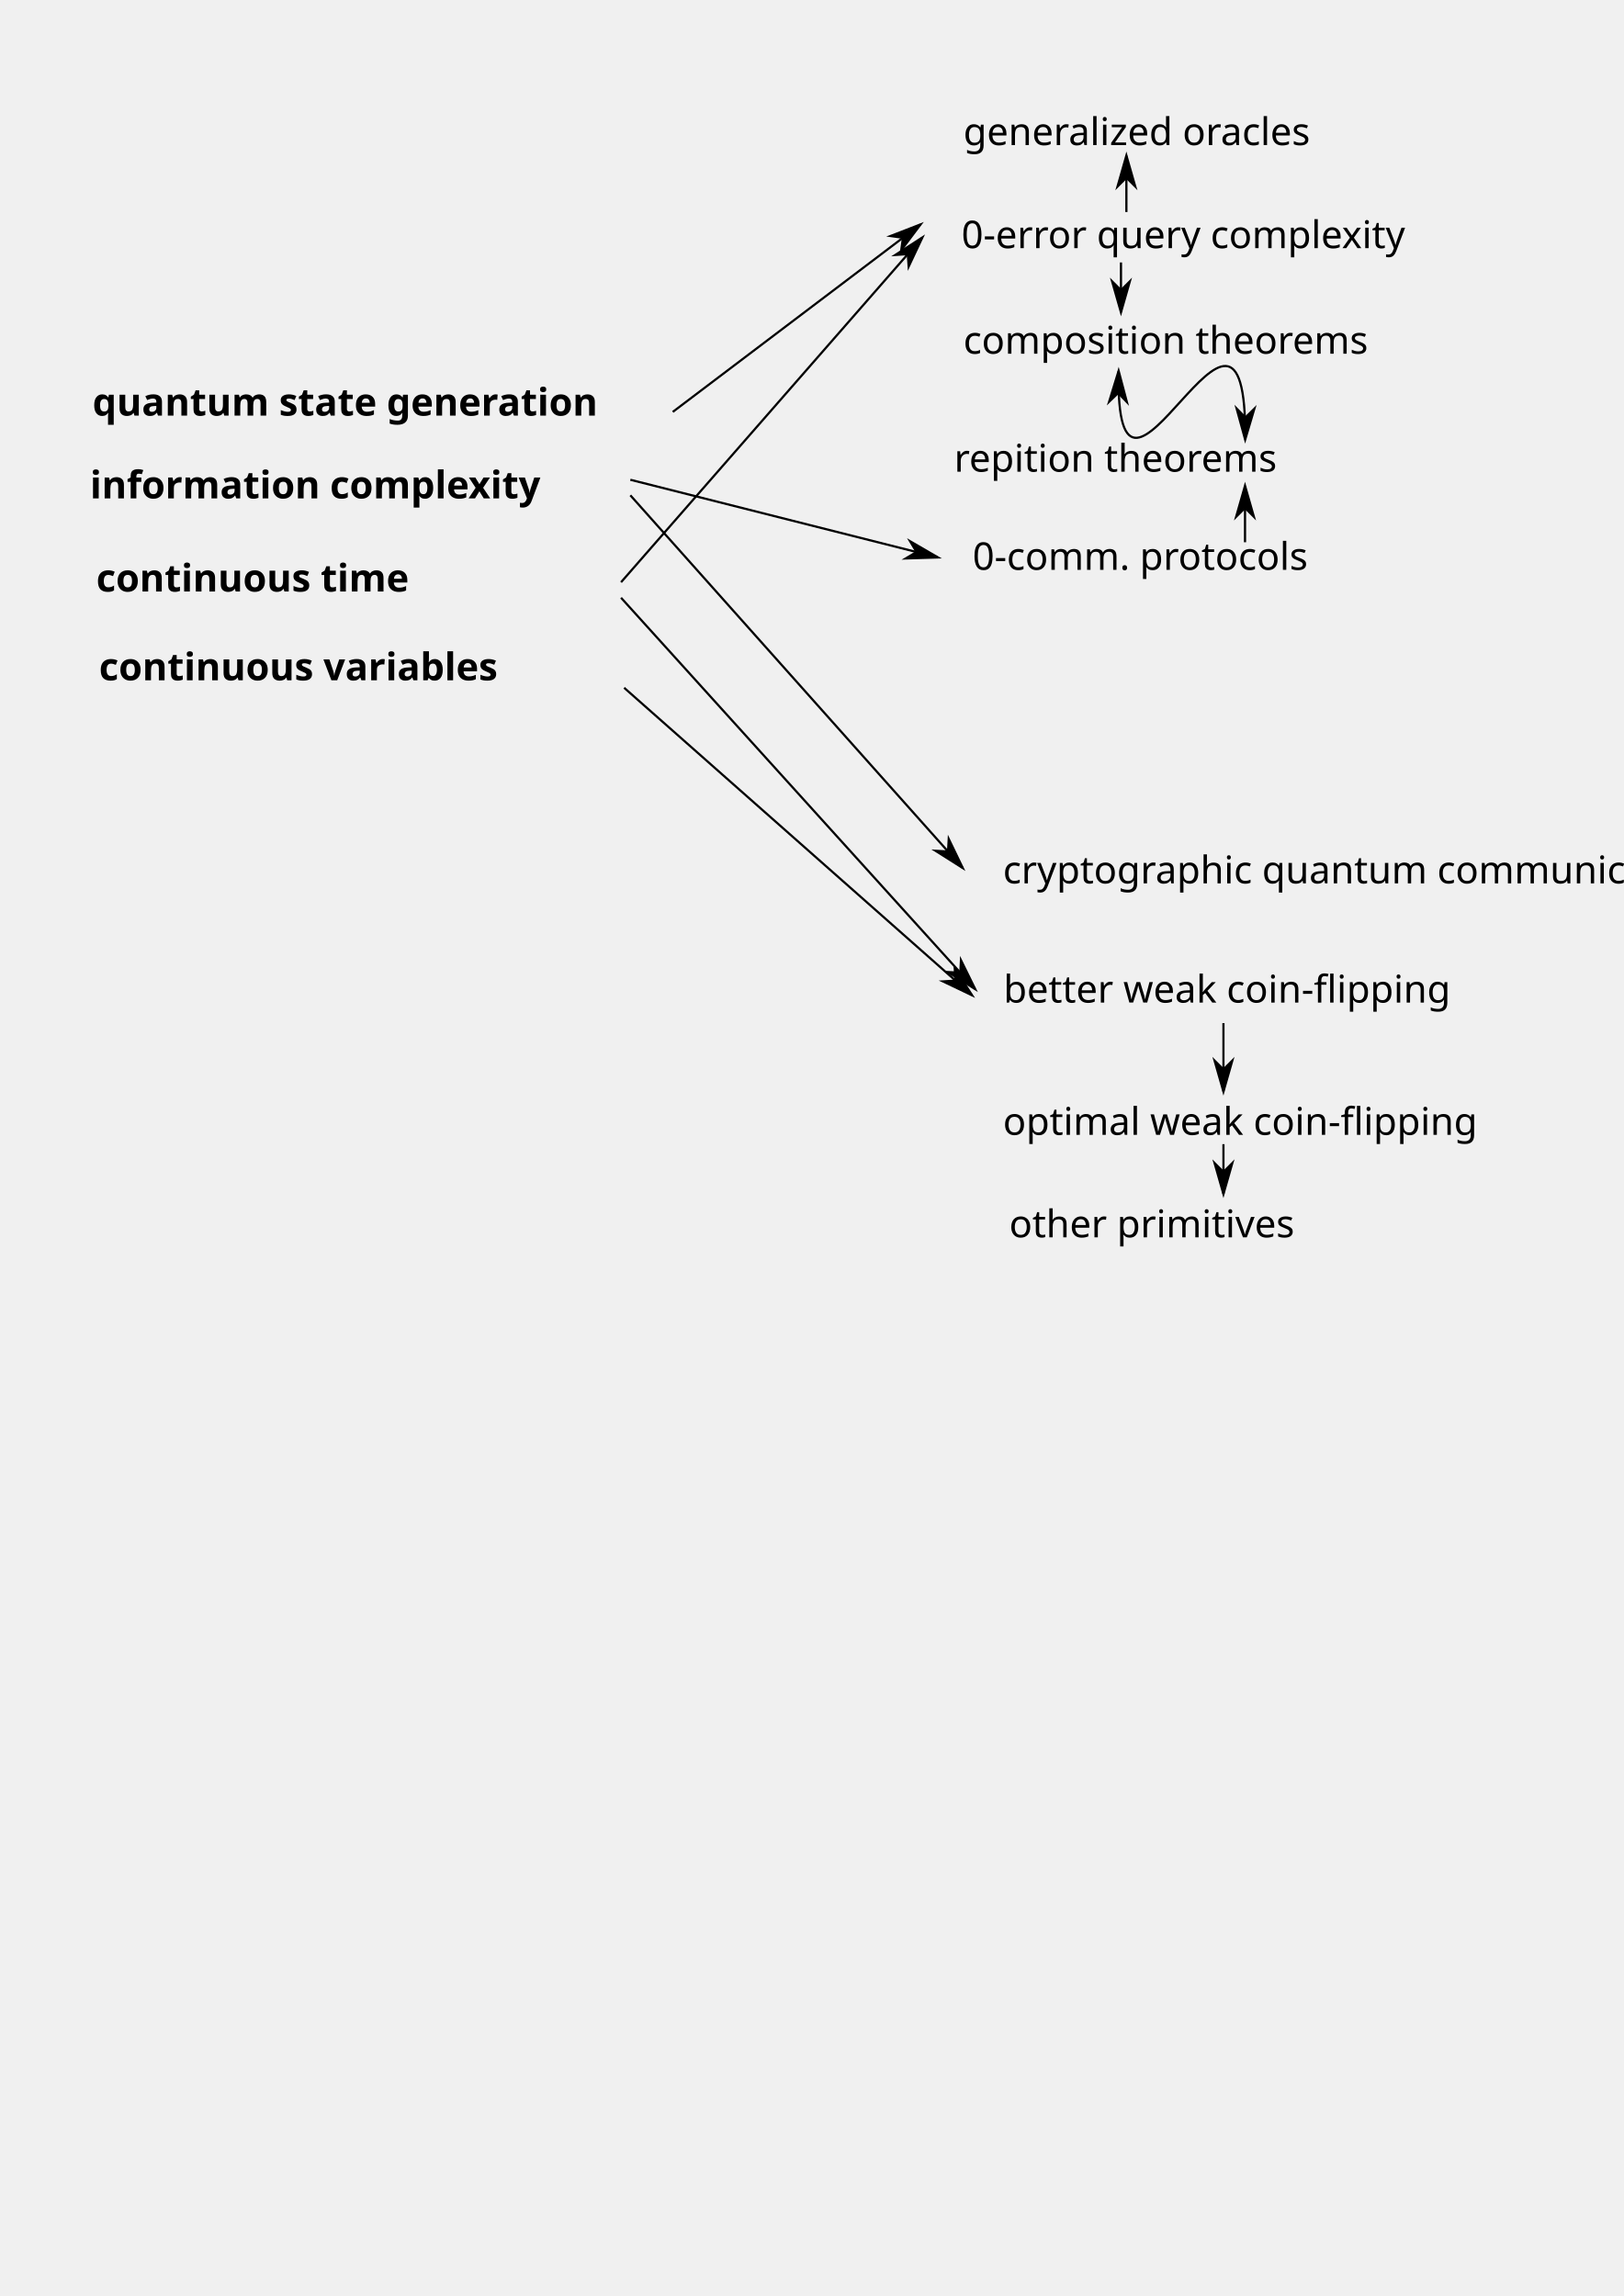
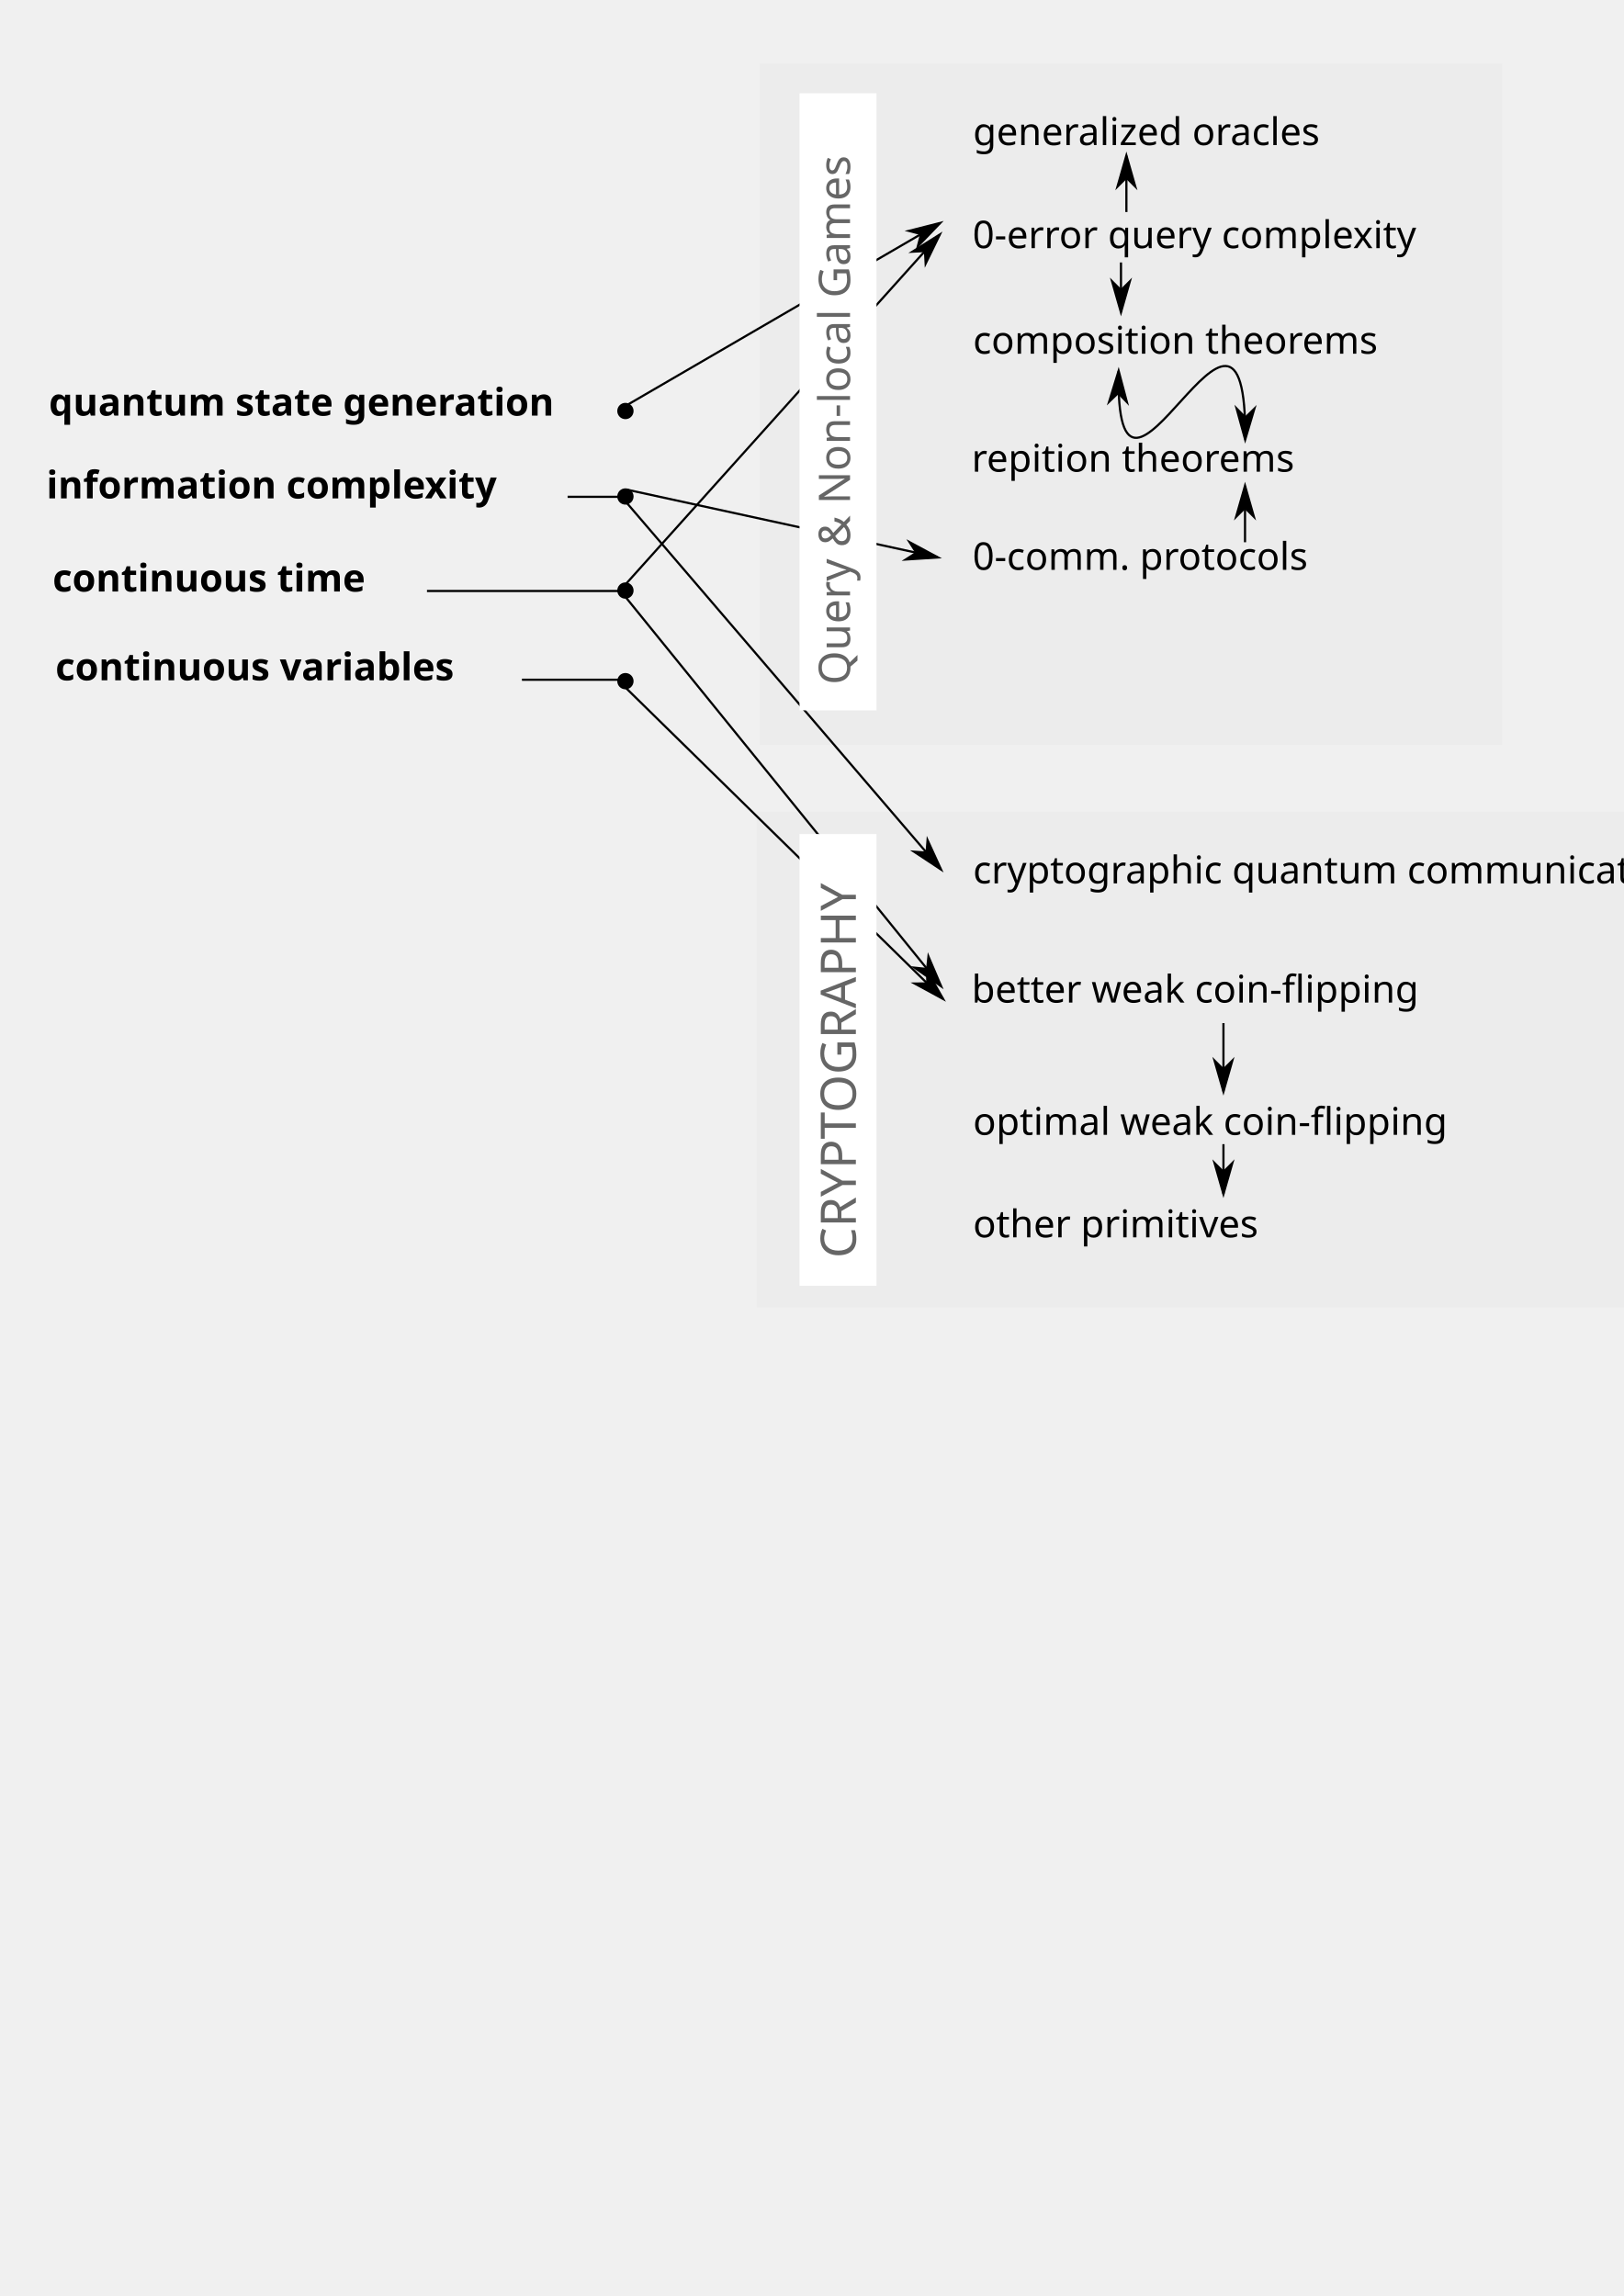
<svg xmlns="http://www.w3.org/2000/svg" width="210mm" height="297mm" viewBox="0 0 744.094 1052.362" id="svg2" version="1.1">
  <defs id="defs4">
    <marker orient="auto" refY="0.0" refX="0.0" id="marker11806" style="overflow:visible;">
      <path id="path11808" d="M 0.0,0.0 L 5.0,-5.0 L -12.5,0.0 L 5.0,5.0 L 0.0,0.0 z " style="fill-rule:evenodd;stroke:#000000;stroke-width:1pt;stroke-opacity:1;fill:#000000;fill-opacity:1" transform="scale(0.8) rotate(180) translate(12.5,0)" />
    </marker>
    <marker orient="auto" refY="0.0" refX="0.0" id="Arrow1Lstart" style="overflow:visible">
      <path id="path4304" d="M 0.0,0.0 L 5.0,-5.0 L -12.5,0.0 L 5.0,5.0 L 0.0,0.0 z " style="fill-rule:evenodd;stroke:#000000;stroke-width:1pt;stroke-opacity:1;fill:#000000;fill-opacity:1" transform="scale(0.8) translate(12.5,0)" />
    </marker>
    <marker style="overflow:visible;" id="marker5990" refX="0.0" refY="0.0" orient="auto">
      <path transform="scale(0.8) rotate(180) translate(12.5,0)" style="fill-rule:evenodd;stroke:#000000;stroke-width:1pt;stroke-opacity:1;fill:#000000;fill-opacity:1" d="M 0.0,0.0 L 5.0,-5.0 L -12.5,0.0 L 5.0,5.0 L 0.0,0.0 z " id="path5992" />
    </marker>
    <marker orient="auto" refY="0.0" refX="0.0" id="marker5906" style="overflow:visible;">
      <path id="path5908" d="M 0.0,0.0 L 5.0,-5.0 L -12.5,0.0 L 5.0,5.0 L 0.0,0.0 z " style="fill-rule:evenodd;stroke:#000000;stroke-width:1pt;stroke-opacity:1;fill:#000000;fill-opacity:1" transform="scale(0.8) rotate(180) translate(12.5,0)" />
    </marker>
    <marker style="overflow:visible;" id="marker4834" refX="0.0" refY="0.0" orient="auto">
      <path transform="scale(0.8) rotate(180) translate(12.5,0)" style="fill-rule:evenodd;stroke:#000000;stroke-width:1pt;stroke-opacity:1;fill:#000000;fill-opacity:1" d="M 0.0,0.0 L 5.0,-5.0 L -12.5,0.0 L 5.0,5.0 L 0.0,0.0 z " id="path4836" />
    </marker>
    <marker orient="auto" refY="0.0" refX="0.0" id="marker4768" style="overflow:visible;">
      <path id="path4770" d="M 0.0,0.0 L 5.0,-5.0 L -12.5,0.0 L 5.0,5.0 L 0.0,0.0 z " style="fill-rule:evenodd;stroke:#000000;stroke-width:1pt;stroke-opacity:1;fill:#000000;fill-opacity:1" transform="scale(0.8) rotate(180) translate(12.5,0)" />
    </marker>
    <marker orient="auto" refY="0.0" refX="0.0" id="marker4722" style="overflow:visible;">
      <path id="path4724" d="M 0.0,0.0 L 5.0,-5.0 L -12.5,0.0 L 5.0,5.0 L 0.0,0.0 z " style="fill-rule:evenodd;stroke:#000000;stroke-width:1pt;stroke-opacity:1;fill:#000000;fill-opacity:1" transform="scale(0.8) rotate(180) translate(12.5,0)" />
    </marker>
    <marker style="overflow:visible;" id="marker4670" refX="0.0" refY="0.0" orient="auto">
      <path transform="scale(0.8) rotate(180) translate(12.5,0)" style="fill-rule:evenodd;stroke:#000000;stroke-width:1pt;stroke-opacity:1;fill:#000000;fill-opacity:1" d="M 0.0,0.0 L 5.0,-5.0 L -12.5,0.0 L 5.0,5.0 L 0.0,0.0 z " id="path4672" />
    </marker>
    <marker style="overflow:visible;" id="marker4636" refX="0.0" refY="0.0" orient="auto">
      <path transform="scale(0.8) rotate(180) translate(12.5,0)" style="fill-rule:evenodd;stroke:#000000;stroke-width:1pt;stroke-opacity:1;fill:#000000;fill-opacity:1" d="M 0.0,0.0 L 5.0,-5.0 L -12.5,0.0 L 5.0,5.0 L 0.0,0.0 z " id="path4638" />
    </marker>
    <marker style="overflow:visible;" id="marker4608" refX="0.0" refY="0.0" orient="auto">
      <path transform="scale(0.8) rotate(180) translate(12.5,0)" style="fill-rule:evenodd;stroke:#000000;stroke-width:1pt;stroke-opacity:1;fill:#000000;fill-opacity:1" d="M 0.0,0.0 L 5.0,-5.0 L -12.5,0.0 L 5.0,5.0 L 0.0,0.0 z " id="path4610" />
    </marker>
    <marker style="overflow:visible;" id="marker4586" refX="0.0" refY="0.0" orient="auto">
      <path transform="scale(0.8) rotate(180) translate(12.5,0)" style="fill-rule:evenodd;stroke:#000000;stroke-width:1pt;stroke-opacity:1;fill:#000000;fill-opacity:1" d="M 0.0,0.0 L 5.0,-5.0 L -12.5,0.0 L 5.0,5.0 L 0.0,0.0 z " id="path4588" />
    </marker>
    <marker orient="auto" refY="0.0" refX="0.0" id="Arrow1Lend" style="overflow:visible;">
      <path id="path4307" d="M 0.0,0.0 L 5.0,-5.0 L -12.5,0.0 L 5.0,5.0 L 0.0,0.0 z " style="fill-rule:evenodd;stroke:#000000;stroke-width:1pt;stroke-opacity:1;fill:#000000;fill-opacity:1" transform="scale(0.8) rotate(180) translate(12.5,0)" />
    </marker>
    <marker style="overflow:visible" id="marker4834-6" refX="0" refY="0" orient="auto">
      <path transform="matrix(-0.8,0,0,-0.8,-10,0)" style="fill:#000000;fill-opacity:1;fill-rule:evenodd;stroke:#000000;stroke-width:1pt;stroke-opacity:1" d="M 0,0 5,-5 -12.5,0 5,5 0,0 Z" id="path4836-1" />
    </marker>
  </defs>
  <g id="layer1">
-     <text xml:space="preserve" style="font-style:normal;font-weight:normal;font-size:17.5px;line-height:125%;font-family:sans-serif;letter-spacing:0px;word-spacing:0px;fill:#000000;fill-opacity:1;stroke:none;stroke-width:1px;stroke-linecap:butt;stroke-linejoin:miter;stroke-opacity:1" x="41.267" y="228.438" id="text4136">
-       <tspan id="tspan4138" x="41.267" y="228.438" style="font-weight:bold">information complexity</tspan>
+     <rect style="color:#000000;clip-rule:nonzero;display:inline;overflow:visible;visibility:visible;opacity:1;isolation:auto;mix-blend-mode:normal;color-interpolation:sRGB;color-interpolation-filters:linearRGB;solid-color:#000000;solid-opacity:1;fill:#ececec;fill-opacity:1;fill-rule:nonzero;stroke:none;stroke-width:1px;stroke-linecap:butt;stroke-linejoin:miter;stroke-miterlimit:4;stroke-dasharray:none;stroke-dashoffset:0;stroke-opacity:1;color-rendering:auto;image-rendering:auto;shape-rendering:auto;text-rendering:auto;enable-background:accumulate" id="rect11948" width="469.075" height="227.229" x="346.823" y="372.004" />
+     <rect style="color:#000000;clip-rule:nonzero;display:inline;overflow:visible;visibility:visible;opacity:1;isolation:auto;mix-blend-mode:normal;color-interpolation:sRGB;color-interpolation-filters:linearRGB;solid-color:#000000;solid-opacity:1;fill:#ececec;fill-opacity:1;fill-rule:nonzero;stroke:none;stroke-width:1px;stroke-linecap:butt;stroke-linejoin:miter;stroke-miterlimit:4;stroke-dasharray:none;stroke-dashoffset:0;stroke-opacity:1;color-rendering:auto;image-rendering:auto;shape-rendering:auto;text-rendering:auto;enable-background:accumulate" id="rect11946" width="340.179" height="312.274" x="348.152" y="29.167" />
+     <text xml:space="preserve" style="font-style:normal;font-weight:normal;font-size:17.5px;line-height:125%;font-family:sans-serif;letter-spacing:0px;word-spacing:0px;fill:#000000;fill-opacity:1;stroke:none;stroke-width:1px;stroke-linecap:butt;stroke-linejoin:miter;stroke-opacity:1" x="21.267" y="228.438" id="text4136">
+       <tspan id="tspan4138" x="21.267" y="228.438" style="font-weight:bold">information complexity</tspan>
    </text>
    <text xml:space="preserve" style="font-style:normal;font-weight:normal;font-size:17.5px;line-height:125%;font-family:sans-serif;letter-spacing:0px;word-spacing:0px;fill:#000000;fill-opacity:1;stroke:none;stroke-width:1px;stroke-linecap:butt;stroke-linejoin:miter;stroke-opacity:1" x="445.714" y="261.167" id="text4140">
      <tspan id="tspan4142" x="445.714" y="261.167">0-comm. protocols</tspan>
    </text>
-     <text xml:space="preserve" style="font-style:normal;font-weight:bold;font-size:17.5px;line-height:125%;font-family:sans-serif;letter-spacing:0px;word-spacing:0px;fill:#000000;fill-opacity:1;stroke:none;stroke-width:1px;stroke-linecap:butt;stroke-linejoin:miter;stroke-opacity:1;color:#000000;font-variant:normal;font-stretch:normal;text-indent:0;text-align:start;text-decoration:none;text-decoration-line:none;text-decoration-style:solid;text-decoration-color:#000000;text-transform:none;direction:ltr;block-progression:tb;writing-mode:lr-tb;baseline-shift:baseline;text-anchor:start;white-space:normal;clip-rule:nonzero;display:inline;overflow:visible;visibility:visible;opacity:1;isolation:auto;mix-blend-mode:normal;color-interpolation:sRGB;color-interpolation-filters:linearRGB;solid-color:#000000;solid-opacity:1;fill-rule:nonzero;stroke-miterlimit:4;stroke-dasharray:none;stroke-dashoffset:0;filter-blend-mode:normal;filter-gaussianBlur-deviation:0;color-rendering:auto;image-rendering:auto;shape-rendering:auto;text-rendering:auto;enable-background:accumulate;" x="44.113" y="271.128" id="text4144">
-       <tspan id="tspan4146" x="44.113" y="271.128" style="font-weight:bold;color:#000000;font-style:normal;font-variant:normal;font-stretch:normal;font-size:17.5px;line-height:125%;font-family:sans-serif;text-indent:0;text-align:start;text-decoration:none;text-decoration-line:none;text-decoration-style:solid;text-decoration-color:#000000;letter-spacing:0px;word-spacing:0px;text-transform:none;direction:ltr;block-progression:tb;writing-mode:lr-tb;baseline-shift:baseline;text-anchor:start;white-space:normal;clip-rule:nonzero;display:inline;overflow:visible;visibility:visible;isolation:auto;mix-blend-mode:normal;color-interpolation:sRGB;color-interpolation-filters:linearRGB;solid-color:#000000;solid-opacity:1;fill:#000000;fill-opacity:1;fill-rule:nonzero;stroke:none;stroke-width:1px;stroke-linecap:butt;stroke-linejoin:miter;stroke-miterlimit:4;stroke-dasharray:none;stroke-dashoffset:0;stroke-opacity:1;filter-blend-mode:normal;filter-gaussianBlur-deviation:0;color-rendering:auto;image-rendering:auto;shape-rendering:auto;text-rendering:auto;enable-background:accumulate;">continuous time</tspan>
+     <text xml:space="preserve" style="color:#000000;font-style:normal;font-variant:normal;font-weight:bold;font-stretch:normal;font-size:17.5px;line-height:125%;font-family:sans-serif;text-indent:0;text-align:start;text-decoration:none;text-decoration-line:none;text-decoration-style:solid;text-decoration-color:#000000;letter-spacing:0px;word-spacing:0px;text-transform:none;direction:ltr;block-progression:tb;writing-mode:lr-tb;baseline-shift:baseline;text-anchor:start;white-space:normal;clip-rule:nonzero;display:inline;overflow:visible;visibility:visible;opacity:1;isolation:auto;mix-blend-mode:normal;color-interpolation:sRGB;color-interpolation-filters:linearRGB;solid-color:#000000;solid-opacity:1;fill:#000000;fill-opacity:1;fill-rule:nonzero;stroke:none;stroke-width:1px;stroke-linecap:butt;stroke-linejoin:miter;stroke-miterlimit:4;stroke-dasharray:none;stroke-dashoffset:0;stroke-opacity:1;color-rendering:auto;image-rendering:auto;shape-rendering:auto;text-rendering:auto;enable-background:accumulate" x="24.113" y="271.128" id="text4144">
+       <tspan id="tspan4146" x="24.113" y="271.128" style="color:#000000;font-style:normal;font-variant:normal;font-weight:bold;font-stretch:normal;font-size:17.5px;line-height:125%;font-family:sans-serif;text-indent:0;text-align:start;text-decoration:none;text-decoration-line:none;text-decoration-style:solid;text-decoration-color:#000000;letter-spacing:0px;word-spacing:0px;text-transform:none;direction:ltr;block-progression:tb;writing-mode:lr-tb;baseline-shift:baseline;text-anchor:start;white-space:normal;clip-rule:nonzero;display:inline;overflow:visible;visibility:visible;isolation:auto;mix-blend-mode:normal;color-interpolation:sRGB;color-interpolation-filters:linearRGB;solid-color:#000000;solid-opacity:1;fill:#000000;fill-opacity:1;fill-rule:nonzero;stroke:none;stroke-width:1px;stroke-linecap:butt;stroke-linejoin:miter;stroke-miterlimit:4;stroke-dasharray:none;stroke-dashoffset:0;stroke-opacity:1;color-rendering:auto;image-rendering:auto;shape-rendering:auto;text-rendering:auto;enable-background:accumulate">continuous time</tspan>
    </text>
-     <text xml:space="preserve" style="font-style:normal;font-weight:normal;font-size:17.5px;line-height:125%;font-family:sans-serif;letter-spacing:0px;word-spacing:0px;fill:#000000;fill-opacity:1;stroke:none;stroke-width:1px;stroke-linecap:butt;stroke-linejoin:miter;stroke-opacity:1" x="440.62" y="113.733" id="text4140-7">
-       <tspan id="tspan4142-0" x="440.62" y="113.733">0-error query complexity</tspan>
+     <text xml:space="preserve" style="font-style:normal;font-weight:normal;font-size:17.5px;line-height:125%;font-family:sans-serif;letter-spacing:0px;word-spacing:0px;fill:#000000;fill-opacity:1;stroke:none;stroke-width:1px;stroke-linecap:butt;stroke-linejoin:miter;stroke-opacity:1" x="445.714" y="113.733" id="text4140-7">
+       <tspan id="tspan4142-0" x="445.714" y="113.733">0-error query complexity</tspan>
    </text>
-     <text xml:space="preserve" style="font-style:normal;font-weight:normal;font-size:17.5px;line-height:125%;font-family:sans-serif;letter-spacing:0px;word-spacing:0px;fill:#000000;fill-opacity:1;stroke:none;stroke-width:1px;stroke-linecap:butt;stroke-linejoin:miter;stroke-opacity:1" x="45.39" y="311.805" id="text4144-5">
-       <tspan id="tspan4146-1" x="45.39" y="311.805" style="font-weight:bold">continuous variables</tspan>
+     <text xml:space="preserve" style="font-style:normal;font-weight:normal;font-size:17.5px;line-height:125%;font-family:sans-serif;letter-spacing:0px;word-spacing:0px;fill:#000000;fill-opacity:1;stroke:none;stroke-width:1px;stroke-linecap:butt;stroke-linejoin:miter;stroke-opacity:1" x="25.39" y="311.805" id="text4144-5">
+       <tspan id="tspan4146-1" x="25.39" y="311.805" style="font-weight:bold">continuous variables</tspan>
    </text>
-     <path style="fill:none;fill-rule:evenodd;stroke:#000000;stroke-width:1px;stroke-linecap:butt;stroke-linejoin:miter;stroke-opacity:1;marker-end:url(#marker4636)" d="m 288.872,219.9 140.878,35.575" id="path4190" />
-     <path style="fill:none;fill-rule:evenodd;stroke:#000000;stroke-width:1px;stroke-linecap:butt;stroke-linejoin:miter;stroke-opacity:1;marker-end:url(#Arrow1Lend)" d="M 284.603,266.859 422.635,108.905" id="path4194" />
-     <text xml:space="preserve" style="font-style:normal;font-weight:normal;font-size:17.5px;line-height:125%;font-family:sans-serif;letter-spacing:0px;word-spacing:0px;fill:#000000;fill-opacity:1;stroke:none;stroke-width:1px;stroke-linecap:butt;stroke-linejoin:miter;stroke-opacity:1" x="459.633" y="404.891" id="text4196">
-       <tspan id="tspan4198" x="459.633" y="404.891">cryptographic quantum communication</tspan>
+     <path style="fill:none;fill-rule:evenodd;stroke:#000000;stroke-width:1px;stroke-linecap:butt;stroke-linejoin:miter;stroke-opacity:1;marker-end:url(#marker4636)" d="m 287.13,224.399 142.62,31.076" id="path4190" />
+     <path style="fill:none;fill-rule:evenodd;stroke:#000000;stroke-width:1px;stroke-linecap:butt;stroke-linejoin:miter;stroke-opacity:1;marker-end:url(#Arrow1Lend)" d="M 286.952,267.524 430.608,107.576" id="path4194" />
+     <text xml:space="preserve" style="font-style:normal;font-weight:normal;font-size:17.5px;line-height:125%;font-family:sans-serif;letter-spacing:0px;word-spacing:0px;fill:#000000;fill-opacity:1;stroke:none;stroke-width:1px;stroke-linecap:butt;stroke-linejoin:miter;stroke-opacity:1" x="445.902" y="404.891" id="text4196">
+       <tspan id="tspan4198" x="445.902" y="404.891">cryptographic quantum communication</tspan>
    </text>
-     <text xml:space="preserve" style="font-style:normal;font-weight:normal;font-size:17.5px;line-height:125%;font-family:sans-serif;letter-spacing:0px;word-spacing:0px;fill:#000000;fill-opacity:1;stroke:none;stroke-width:1px;stroke-linecap:butt;stroke-linejoin:miter;stroke-opacity:1" x="459.86" y="459.525" id="text4196-9">
-       <tspan id="tspan4198-0" x="459.86" y="459.525">better weak coin-flipping</tspan>
+     <text xml:space="preserve" style="font-style:normal;font-weight:normal;font-size:17.5px;line-height:125%;font-family:sans-serif;letter-spacing:0px;word-spacing:0px;fill:#000000;fill-opacity:1;stroke:none;stroke-width:1px;stroke-linecap:butt;stroke-linejoin:miter;stroke-opacity:1" x="445.279" y="459.525" id="text4196-9">
+       <tspan id="tspan4198-0" x="445.279" y="459.525">better weak coin-flipping</tspan>
    </text>
-     <text xml:space="preserve" style="font-style:normal;font-weight:normal;font-size:17.5px;line-height:125%;font-family:sans-serif;letter-spacing:0px;word-spacing:0px;fill:#000000;fill-opacity:1;stroke:none;stroke-width:1px;stroke-linecap:butt;stroke-linejoin:miter;stroke-opacity:1" x="459.633" y="520.155" id="text4218">
-       <tspan id="tspan4220" x="459.633" y="520.155">optimal weak coin-flipping</tspan>
+     <text xml:space="preserve" style="font-style:normal;font-weight:normal;font-size:17.5px;line-height:125%;font-family:sans-serif;letter-spacing:0px;word-spacing:0px;fill:#000000;fill-opacity:1;stroke:none;stroke-width:1px;stroke-linecap:butt;stroke-linejoin:miter;stroke-opacity:1" x="445.902" y="520.155" id="text4218">
+       <tspan id="tspan4220" x="445.902" y="520.155">optimal weak coin-flipping</tspan>
    </text>
-     <text xml:space="preserve" style="font-style:normal;font-weight:normal;font-size:17.5px;line-height:125%;font-family:sans-serif;letter-spacing:0px;word-spacing:0px;fill:#000000;fill-opacity:1;stroke:none;stroke-width:1px;stroke-linecap:butt;stroke-linejoin:miter;stroke-opacity:1" x="462.479" y="567.115" id="text4222">
-       <tspan id="tspan4224" x="462.479" y="567.115">other primitives</tspan>
+     <text xml:space="preserve" style="font-style:normal;font-weight:normal;font-size:17.5px;line-height:125%;font-family:sans-serif;letter-spacing:0px;word-spacing:0px;fill:#000000;fill-opacity:1;stroke:none;stroke-width:1px;stroke-linecap:butt;stroke-linejoin:miter;stroke-opacity:1" x="445.902" y="567.115" id="text4222">
+       <tspan id="tspan4224" x="445.902" y="567.115">other primitives</tspan>
    </text>
-     <path style="fill:none;fill-rule:evenodd;stroke:#000000;stroke-width:1px;stroke-linecap:butt;stroke-linejoin:miter;stroke-opacity:1;marker-end:url(#marker4586)" d="M 284.603,273.974 446.826,453.274" id="path4226" />
-     <path style="fill:none;fill-rule:evenodd;stroke:#000000;stroke-width:1px;stroke-linecap:butt;stroke-linejoin:miter;stroke-opacity:1;marker-end:url(#marker4670)" d="M 286.026,315.242 445.403,456.12" id="path4228" />
+     <path style="fill:none;fill-rule:evenodd;stroke:#000000;stroke-width:1px;stroke-linecap:butt;stroke-linejoin:miter;stroke-opacity:1;marker-end:url(#marker4586)" d="M 286.952,273.991 431.212,451.945" id="path4226" />
+     <path style="fill:none;fill-rule:evenodd;stroke:#000000;stroke-width:1px;stroke-linecap:butt;stroke-linejoin:miter;stroke-opacity:1;marker-end:url(#marker4670)" d="M 286.633,315.121 432.115,457.781" id="path4228" />
    <path style="fill:none;fill-rule:evenodd;stroke:#000000;stroke-width:1px;stroke-linecap:butt;stroke-linejoin:miter;stroke-opacity:1;marker-end:url(#marker4722)" d="m 560.667,468.927 0,31.306" id="path4230" />
    <path style="fill:none;fill-rule:evenodd;stroke:#000000;stroke-width:1px;stroke-linecap:butt;stroke-linejoin:miter;stroke-opacity:1;marker-end:url(#marker4768)" d="m 560.667,524.424 0,22.768" id="path4232" />
-     <path style="fill:none;fill-rule:evenodd;stroke:#000000;stroke-width:1px;stroke-linecap:butt;stroke-linejoin:miter;stroke-opacity:1;marker-end:url(#marker4608)" d="M 288.872,227.015 441.134,397.776" id="path4244" />
-     <text xml:space="preserve" style="font-style:normal;font-weight:normal;font-size:17.5px;line-height:125%;font-family:sans-serif;letter-spacing:0px;word-spacing:0px;fill:#000000;fill-opacity:1;stroke:none;stroke-width:1px;stroke-linecap:butt;stroke-linejoin:miter;stroke-opacity:1" x="441.476" y="162.115" id="text4140-7-2">
-       <tspan id="tspan4142-0-7" x="441.476" y="162.115">composition theorems</tspan>
+     <path style="fill:none;fill-rule:evenodd;stroke:#000000;stroke-width:1px;stroke-linecap:butt;stroke-linejoin:miter;stroke-opacity:1;marker-end:url(#marker4608)" d="M 286.798,229.991 431.168,398.441" id="path4244" />
+     <text xml:space="preserve" style="font-style:normal;font-weight:normal;font-size:17.5px;line-height:125%;font-family:sans-serif;letter-spacing:0px;word-spacing:0px;fill:#000000;fill-opacity:1;stroke:none;stroke-width:1px;stroke-linecap:butt;stroke-linejoin:miter;stroke-opacity:1" x="445.902" y="162.115" id="text4140-7-2">
+       <tspan id="tspan4142-0-7" x="445.902" y="162.115">composition theorems</tspan>
    </text>
-     <text xml:space="preserve" style="font-style:normal;font-weight:normal;font-size:17.5px;line-height:125%;font-family:sans-serif;letter-spacing:0px;word-spacing:0px;fill:#000000;fill-opacity:1;stroke:none;stroke-width:1px;stroke-linecap:butt;stroke-linejoin:miter;stroke-opacity:1" x="441.476" y="66.499" id="text4140-7-6">
-       <tspan id="tspan4142-0-1" x="441.476" y="66.499">generalized oracles</tspan>
+     <text xml:space="preserve" style="font-style:normal;font-weight:normal;font-size:17.5px;line-height:125%;font-family:sans-serif;letter-spacing:0px;word-spacing:0px;fill:#000000;fill-opacity:1;stroke:none;stroke-width:1px;stroke-linecap:butt;stroke-linejoin:miter;stroke-opacity:1" x="445.902" y="66.499" id="text4140-7-6">
+       <tspan id="tspan4142-0-1" x="445.902" y="66.499">generalized oracles</tspan>
    </text>
-     <text xml:space="preserve" style="font-style:normal;font-weight:normal;font-size:17.5px;line-height:125%;font-family:sans-serif;letter-spacing:0px;word-spacing:0px;fill:#000000;fill-opacity:1;stroke:none;stroke-width:1px;stroke-linecap:butt;stroke-linejoin:miter;stroke-opacity:1" x="437.248" y="216.19" id="text4140-7-2-2">
-       <tspan id="tspan4142-0-7-3" x="437.248" y="216.19">repition theorems</tspan>
+     <text xml:space="preserve" style="font-style:normal;font-weight:normal;font-size:17.5px;line-height:125%;font-family:sans-serif;letter-spacing:0px;word-spacing:0px;fill:#000000;fill-opacity:1;stroke:none;stroke-width:1px;stroke-linecap:butt;stroke-linejoin:miter;stroke-opacity:1" x="445.279" y="216.19" id="text4140-7-2-2">
+       <tspan id="tspan4142-0-7-3" x="445.279" y="216.19">repition theorems</tspan>
    </text>
    <path style="fill:none;fill-rule:evenodd;stroke:#000000;stroke-width:1px;stroke-linecap:butt;stroke-linejoin:miter;stroke-opacity:1;marker-end:url(#marker4834)" d="m 570.554,248.538 0,-25.792" id="path4826" />
    <path style="fill:none;fill-rule:evenodd;stroke:#000000;stroke-width:1px;stroke-linecap:butt;stroke-linejoin:miter;stroke-opacity:1;marker-end:url(#marker4834-6)" d="m 516.192,97.176 0,-25.792" id="path4826-9" />
    <path style="fill:none;fill-rule:evenodd;stroke:#000000;stroke-width:1px;stroke-linecap:butt;stroke-linejoin:miter;stroke-opacity:1;marker-end:url(#marker5906)" d="m 513.708,120.289 0,22.768" id="path5898" />
    <path style="fill:none;fill-rule:evenodd;stroke:#000000;stroke-width:1px;stroke-linecap:butt;stroke-linejoin:miter;stroke-opacity:1;marker-start:url(#Arrow1Lstart);marker-end:url(#marker5990)" d="m 512.628,170.094 c -1.869,94.041 59.012,-68.186 58,31.306" id="path5982" />
-     <text xml:space="preserve" style="font-style:normal;font-weight:normal;font-size:17.5px;line-height:125%;font-family:sans-serif;letter-spacing:0px;word-spacing:0px;fill:#000000;fill-opacity:1;stroke:none;stroke-width:1px;stroke-linecap:butt;stroke-linejoin:miter;stroke-opacity:1" x="42.4" y="190.492" id="text4136-4">
-       <tspan id="tspan4138-1" x="42.4" y="190.492" style="font-weight:bold">quantum state generation</tspan>
+     <text xml:space="preserve" style="font-style:normal;font-weight:normal;font-size:17.5px;line-height:125%;font-family:sans-serif;letter-spacing:0px;word-spacing:0px;fill:#000000;fill-opacity:1;stroke:none;stroke-width:1px;stroke-linecap:butt;stroke-linejoin:miter;stroke-opacity:1" x="22.4" y="190.492" id="text4136-4">
+       <tspan id="tspan4138-1" x="22.4" y="190.492" style="font-weight:bold">quantum state generation</tspan>
    </text>
-     <path style="fill:none;fill-rule:evenodd;stroke:#000000;stroke-width:1px;stroke-linecap:butt;stroke-linejoin:miter;stroke-opacity:1;marker-end:url(#marker11806)" d="M 308.305,188.8 421.811,102.904" id="path11798" />
+     <path style="fill:none;fill-rule:evenodd;stroke:#000000;stroke-width:1px;stroke-linecap:butt;stroke-linejoin:miter;stroke-opacity:1;marker-end:url(#marker11806)" d="M 285.125,186.945 430.781,102.24" id="path11798" />
+     <rect style="color:#000000;clip-rule:nonzero;display:inline;overflow:visible;visibility:visible;opacity:1;isolation:auto;mix-blend-mode:normal;color-interpolation:sRGB;color-interpolation-filters:linearRGB;solid-color:#000000;solid-opacity:1;fill:#ffffff;fill-opacity:1;fill-rule:nonzero;stroke:none;stroke-width:1px;stroke-linecap:butt;stroke-linejoin:miter;stroke-miterlimit:4;stroke-dasharray:none;stroke-dashoffset:0;stroke-opacity:1;color-rendering:auto;image-rendering:auto;shape-rendering:auto;text-rendering:auto;enable-background:accumulate" id="rect11923" width="35.279" height="207.071" x="366.391" y="382.276" />
+     <text xml:space="preserve" style="font-style:normal;font-weight:normal;font-size:17.5px;line-height:125%;font-family:sans-serif;letter-spacing:0px;word-spacing:0px;fill:#666666;fill-opacity:1;stroke:none;stroke-width:1px;stroke-linecap:butt;stroke-linejoin:miter;stroke-opacity:1" x="-576.724" y="392.221" id="text11919" transform="matrix(0,-1,1,0,0,0)">
+       <tspan id="tspan11921" x="-576.724" y="392.221" style="font-size:22.5px;fill:#666666">CRYPTOGRAPHY</tspan>
+     </text>
+     <rect style="color:#000000;clip-rule:nonzero;display:inline;overflow:visible;visibility:visible;opacity:1;isolation:auto;mix-blend-mode:normal;color-interpolation:sRGB;color-interpolation-filters:linearRGB;solid-color:#000000;solid-opacity:1;fill:#ffffff;fill-opacity:1;fill-rule:nonzero;stroke:none;stroke-width:1px;stroke-linecap:butt;stroke-linejoin:miter;stroke-miterlimit:4;stroke-dasharray:none;stroke-dashoffset:0;stroke-opacity:1;color-rendering:auto;image-rendering:auto;shape-rendering:auto;text-rendering:auto;enable-background:accumulate" id="rect11923-5" width="35.279" height="282.814" x="366.391" y="42.771" />
+     <text xml:space="preserve" style="font-style:normal;font-weight:normal;font-size:17.5px;line-height:125%;font-family:sans-serif;letter-spacing:0px;word-spacing:0px;fill:#666666;fill-opacity:1;stroke:none;stroke-width:1px;stroke-linecap:butt;stroke-linejoin:miter;stroke-opacity:1" x="-313.856" y="389.548" id="text11919-7" transform="matrix(0,-1,1,0,0,0)">
+       <tspan id="tspan11921-7" x="-313.856" y="389.548" style="font-size:20px;fill:#666666">Query &amp; Non-local Games</tspan>
+     </text>
+     <path style="fill:none;fill-rule:evenodd;stroke:#000000;stroke-width:1px;stroke-linecap:butt;stroke-linejoin:miter;stroke-opacity:1" d="m 260.117,227.715 26.909,0" id="path14360" />
+     <path style="fill:none;fill-rule:evenodd;stroke:#000000;stroke-width:1px;stroke-linecap:butt;stroke-linejoin:miter;stroke-opacity:1" d="m 195.669,270.876 91.357,0" id="path14362" />
+     <path style="fill:none;fill-rule:evenodd;stroke:#000000;stroke-width:1px;stroke-linecap:butt;stroke-linejoin:miter;stroke-opacity:1" d="m 239.188,311.552 47.838,0" id="path14364" />
+     <circle style="color:#000000;clip-rule:nonzero;display:inline;overflow:visible;visibility:visible;opacity:1;isolation:auto;mix-blend-mode:normal;color-interpolation:sRGB;color-interpolation-filters:linearRGB;solid-color:#000000;solid-opacity:1;fill:#000000;fill-opacity:1;fill-rule:nonzero;stroke:none;stroke-width:1px;stroke-linecap:butt;stroke-linejoin:miter;stroke-miterlimit:4;stroke-dasharray:none;stroke-dashoffset:0;stroke-opacity:1;color-rendering:auto;image-rendering:auto;shape-rendering:auto;text-rendering:auto;enable-background:accumulate" id="path15794" cx="286.611" cy="227.564" r="3.737" />
+     <circle style="color:#000000;clip-rule:nonzero;display:inline;overflow:visible;visibility:visible;opacity:1;isolation:auto;mix-blend-mode:normal;color-interpolation:sRGB;color-interpolation-filters:linearRGB;solid-color:#000000;solid-opacity:1;fill:#000000;fill-opacity:1;fill-rule:nonzero;stroke:none;stroke-width:1px;stroke-linecap:butt;stroke-linejoin:miter;stroke-miterlimit:4;stroke-dasharray:none;stroke-dashoffset:0;stroke-opacity:1;color-rendering:auto;image-rendering:auto;shape-rendering:auto;text-rendering:auto;enable-background:accumulate" id="path15794-0" cx="286.611" cy="270.681" r="3.737" />
+     <circle style="color:#000000;clip-rule:nonzero;display:inline;overflow:visible;visibility:visible;opacity:1;isolation:auto;mix-blend-mode:normal;color-interpolation:sRGB;color-interpolation-filters:linearRGB;solid-color:#000000;solid-opacity:1;fill:#000000;fill-opacity:1;fill-rule:nonzero;stroke:none;stroke-width:1px;stroke-linecap:butt;stroke-linejoin:miter;stroke-miterlimit:4;stroke-dasharray:none;stroke-dashoffset:0;stroke-opacity:1;color-rendering:auto;image-rendering:auto;shape-rendering:auto;text-rendering:auto;enable-background:accumulate" id="path15794-3" cx="286.611" cy="312.207" r="3.737" />
+     <circle style="color:#000000;clip-rule:nonzero;display:inline;overflow:visible;visibility:visible;opacity:1;isolation:auto;mix-blend-mode:normal;color-interpolation:sRGB;color-interpolation-filters:linearRGB;solid-color:#000000;solid-opacity:1;fill:#000000;fill-opacity:1;fill-rule:nonzero;stroke:none;stroke-width:1px;stroke-linecap:butt;stroke-linejoin:miter;stroke-miterlimit:4;stroke-dasharray:none;stroke-dashoffset:0;stroke-opacity:1;color-rendering:auto;image-rendering:auto;shape-rendering:auto;text-rendering:auto;enable-background:accumulate" id="path15794-1" cx="286.611" cy="188.381" r="3.737" />
  </g>
</svg>
